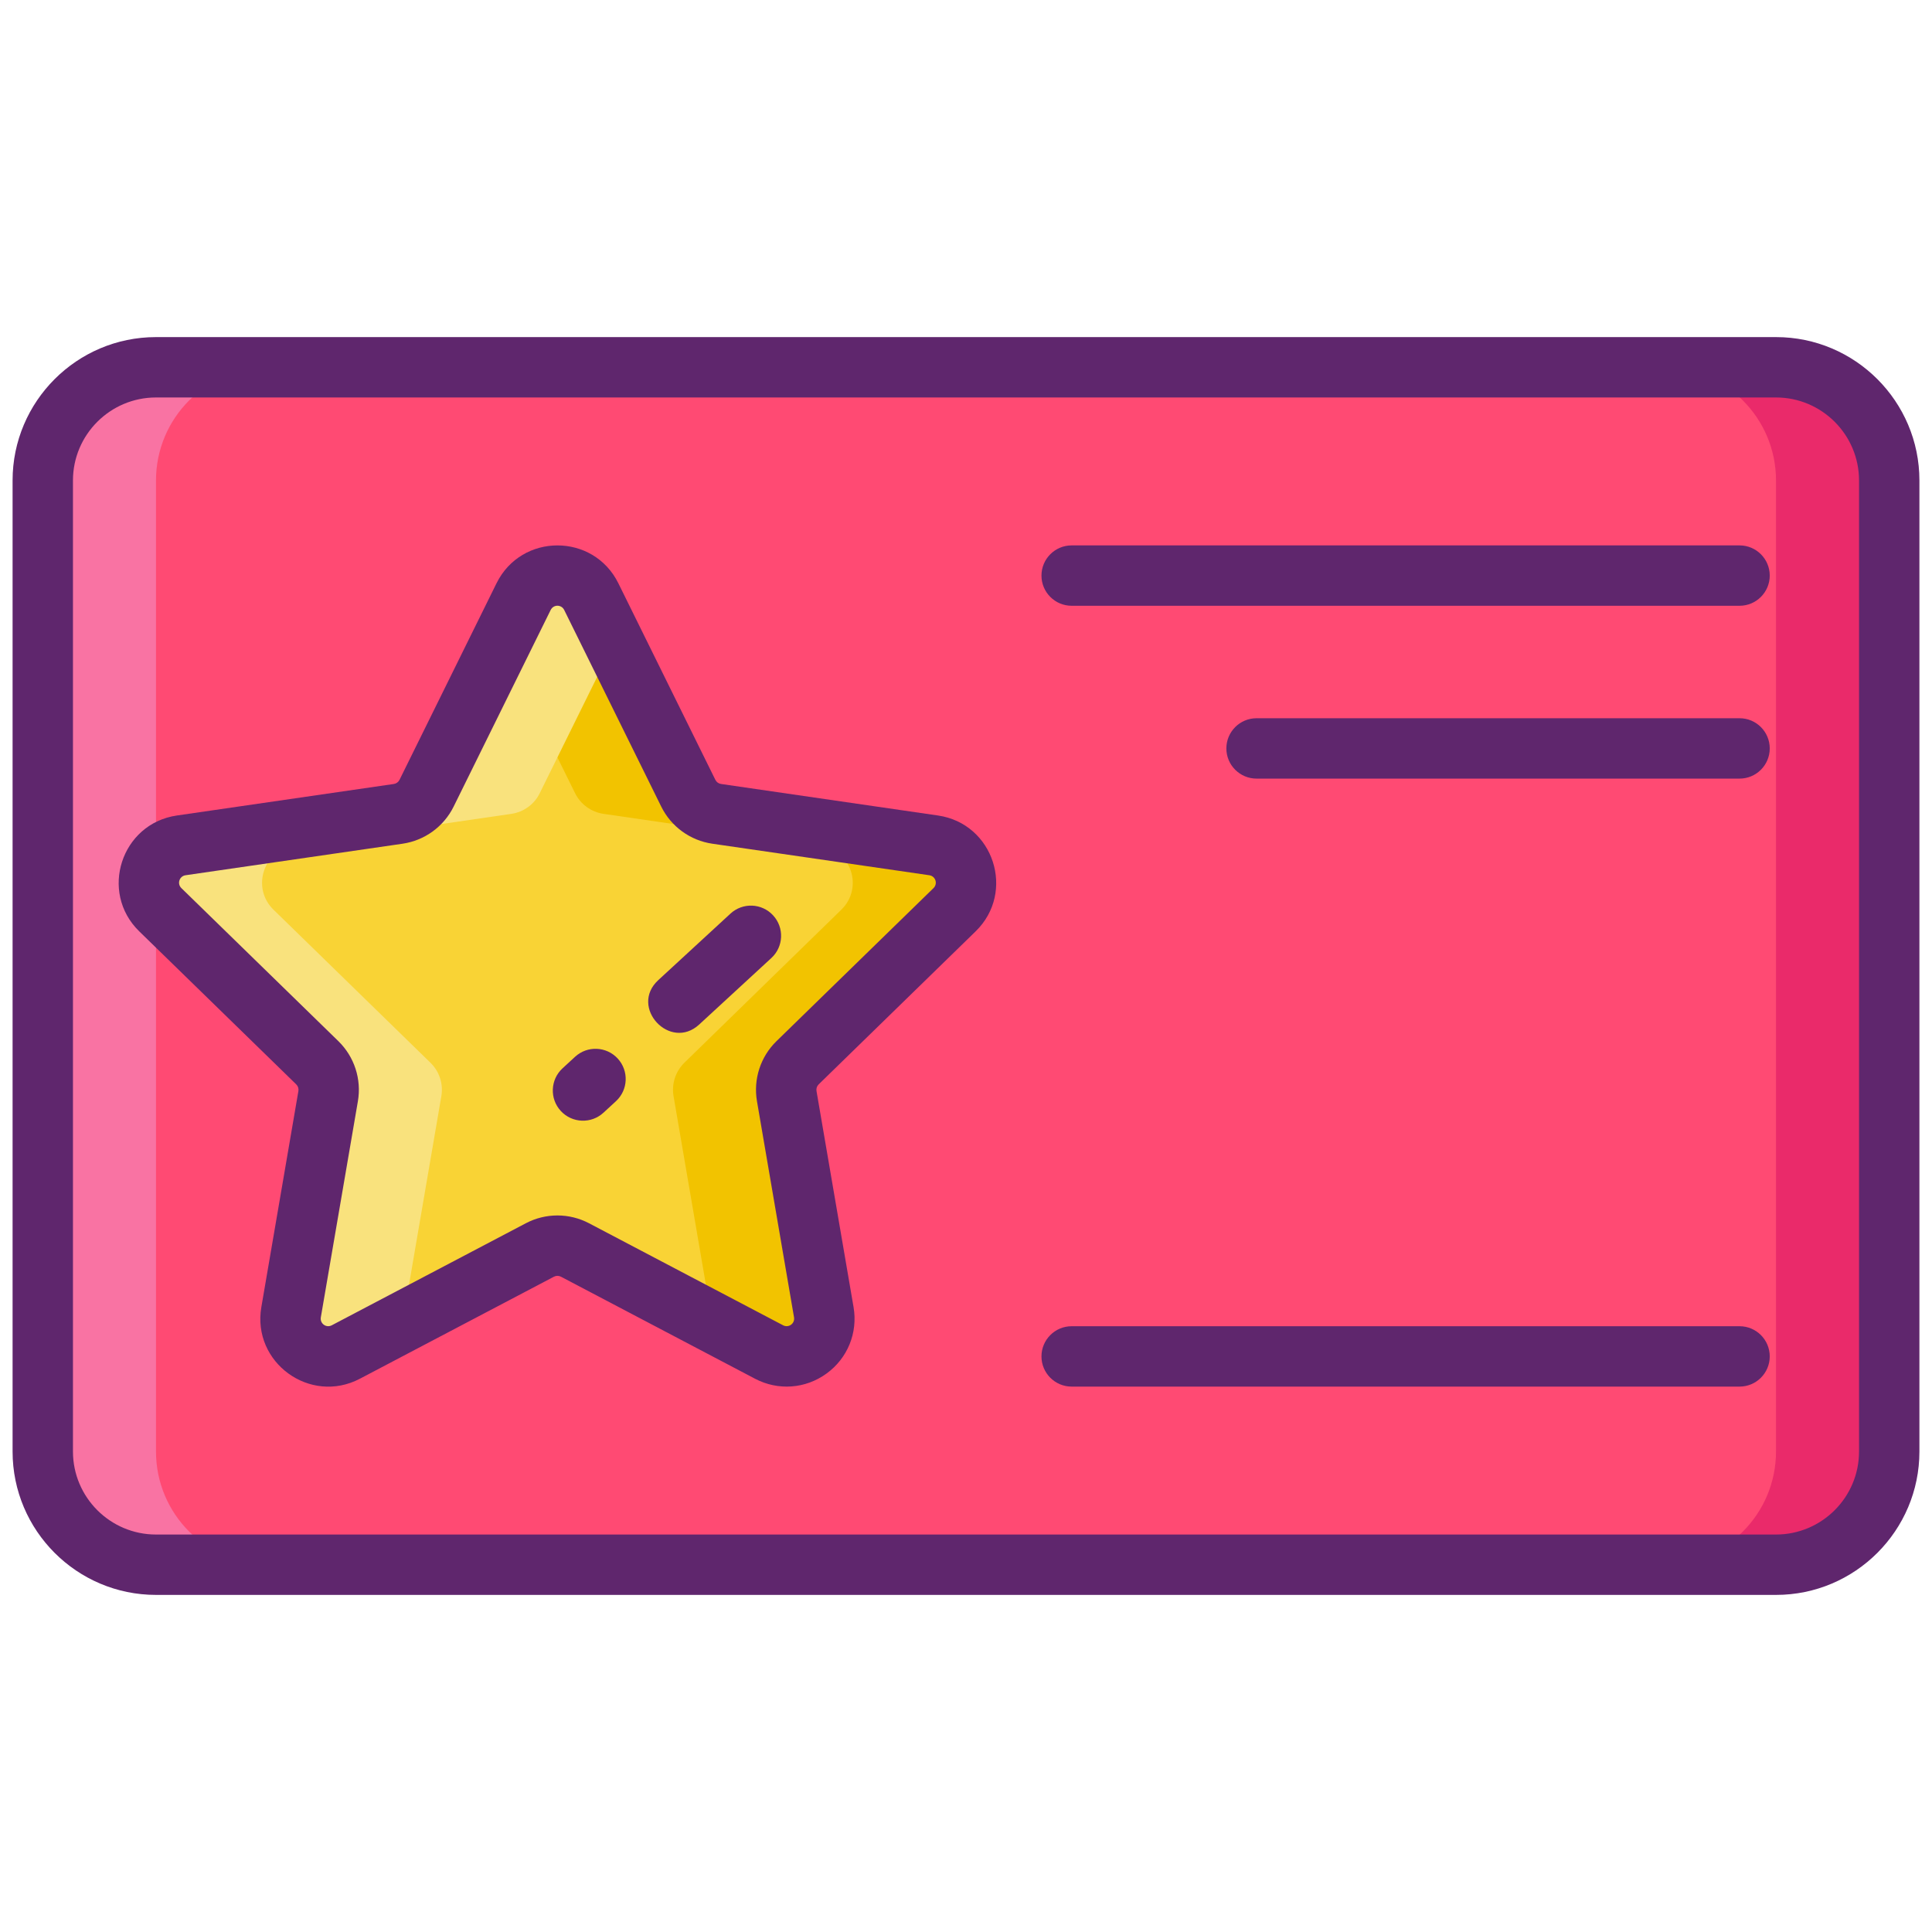
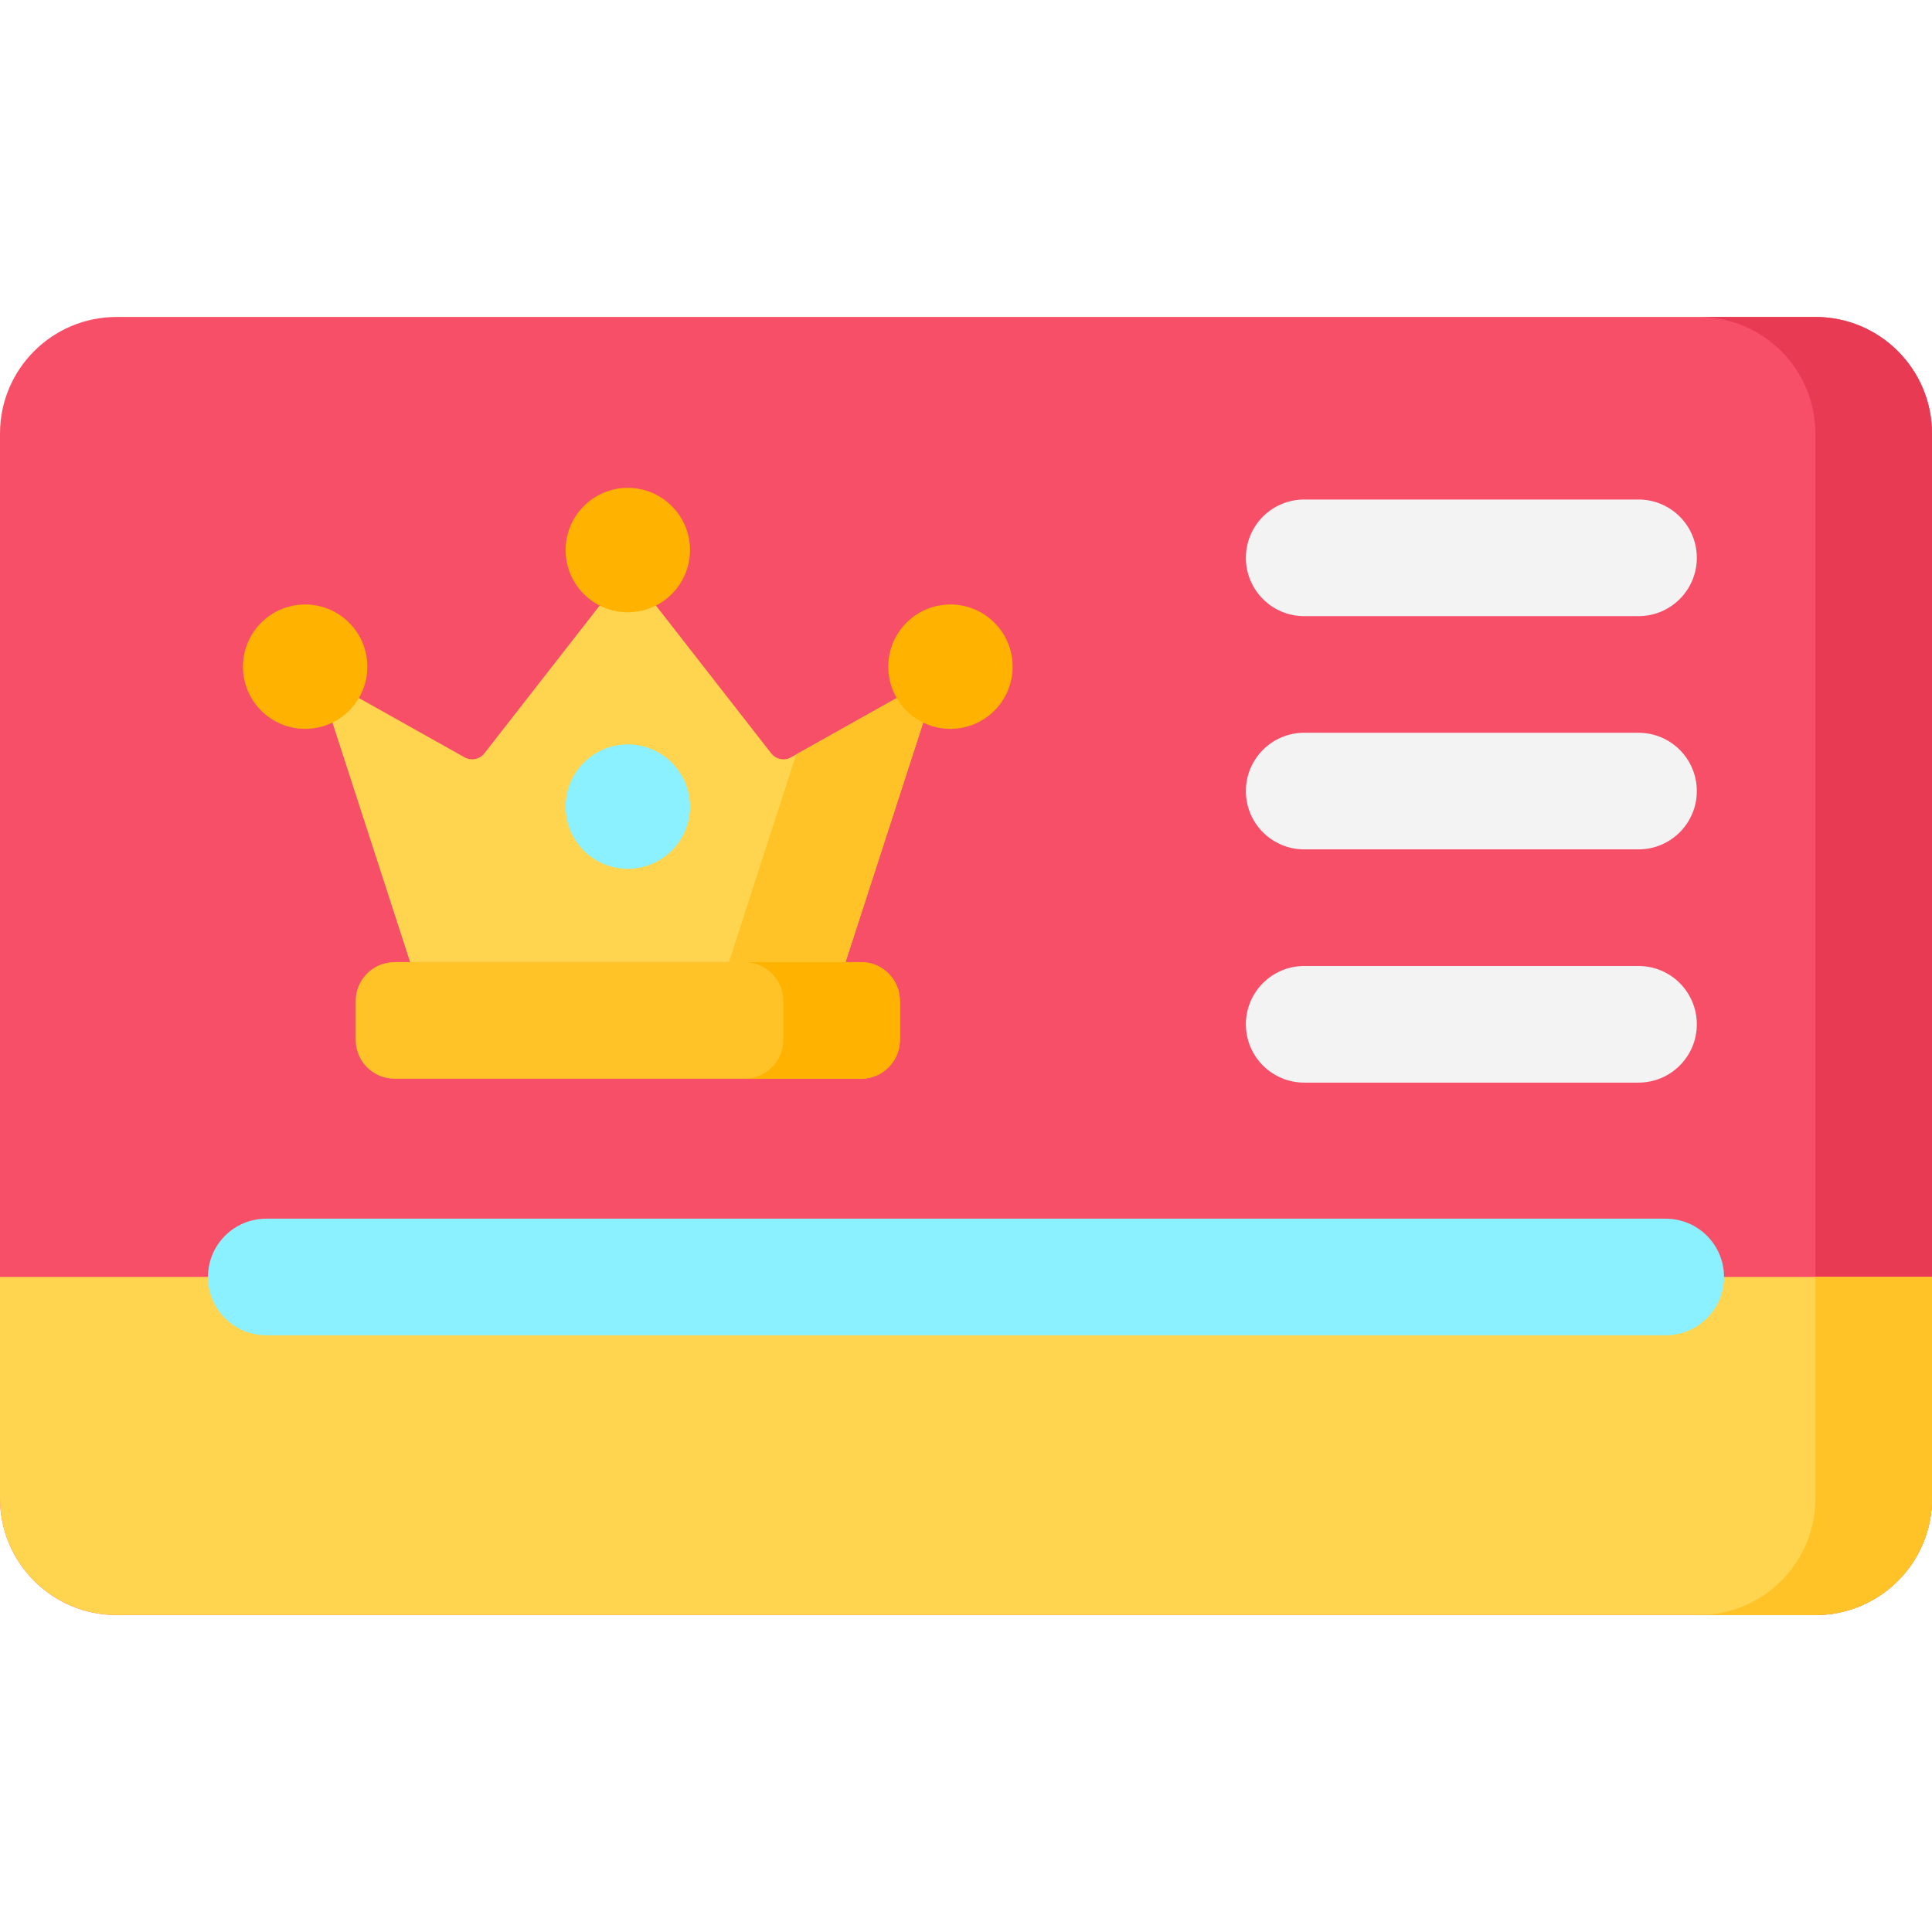
- <svg xmlns="http://www.w3.org/2000/svg" enable-background="new 0 0 256 256" height="512" viewBox="0 0 256 256" width="512">
-   <path d="m235.333 207.333h-214.666c-8.284 0-15-6.716-15-15v-128.666c0-8.284 6.716-15 15-15h214.667c8.284 0 15 6.716 15 15v128.667c-.001 8.284-6.716 14.999-15.001 14.999z" fill="#ff4a73" />
-   <path d="m35.67 207.33h-15c-8.29 0-15-6.71-15-15v-128.66c0-8.29 6.71-15 15-15h15c-8.29 0-15 6.71-15 15v128.66c0 8.29 6.71 15 15 15z" fill="#f973a3" />
-   <path d="m250.33 63.67v128.66c0 8.29-6.71 15-15 15h-15c8.29 0 15-6.71 15-15v-128.66c0-8.29-6.71-15-15-15h15c8.29 0 15 6.71 15 15z" fill="#ea2a6a" />
-   <path d="m78.347 79.055 12.856 26.048c.728 1.476 2.136 2.499 3.765 2.735l28.746 4.177c4.101.596 5.739 5.636 2.771 8.528l-20.801 20.276c-1.178 1.149-1.716 2.804-1.438 4.426l4.91 28.63c.701 4.085-3.587 7.199-7.255 5.271l-25.711-13.517c-1.457-.766-3.197-.766-4.653 0l-25.711 13.517c-3.668 1.928-7.955-1.186-7.255-5.271l4.91-28.63c.278-1.622-.26-3.277-1.438-4.426l-20.801-20.276c-2.968-2.893-1.33-7.933 2.771-8.528l28.746-4.177c1.629-.237 3.036-1.259 3.765-2.735l12.856-26.048c1.834-3.716 7.133-3.716 8.967 0z" fill="#f9d335" />
-   <path d="m105.68 140.82c-1.17 1.15-1.71 2.8-1.43 4.43l4.91 28.63c.7 4.08-3.59 7.2-7.26 5.27l-7.68-4.04c.03-.4.01-.81-.06-1.23l-4.91-28.63c-.28-1.63.26-3.28 1.43-4.43l20.8-20.28c2.97-2.89 1.33-7.93-2.77-8.52l-28.74-4.18c-1.63-.24-3.04-1.26-3.77-2.74l-9.84-19.93 3.02-6.11c1.83-3.72 7.13-3.72 8.97 0l12.85 26.04c.73 1.48 2.14 2.5 3.77 2.74l28.74 4.18c4.1.59 5.74 5.63 2.77 8.52z" fill="#f2c300" />
-   <path d="m81.36 85.17-9.84 19.93c-.72 1.48-2.13 2.5-3.76 2.74l-28.75 4.18c-4.1.59-5.74 5.63-2.77 8.52l20.8 20.28c1.18 1.15 1.72 2.8 1.44 4.43l-4.91 28.63c-.07.42-.09.83-.06 1.23l-7.68 4.04c-3.67 1.93-7.96-1.19-7.26-5.27l4.91-28.63c.28-1.63-.26-3.28-1.44-4.43l-20.8-20.28c-2.97-2.89-1.33-7.93 2.77-8.52l28.75-4.18c1.63-.24 3.04-1.26 3.76-2.74l12.86-26.04c1.83-3.72 7.13-3.72 8.97 0z" fill="#f9e27d" />
-   <g fill="#5f266d">
-     <path d="m235.333 44.667h-214.666c-10.477 0-19 8.523-19 19v128.666c0 10.477 8.523 19 19 19h214.666c10.477 0 19-8.523 19-19v-128.666c0-10.477-8.523-19-19-19zm11 147.666c0 6.065-4.935 11-11 11h-214.666c-6.065 0-11-4.935-11-11v-128.666c0-6.065 4.935-11 11-11h214.666c6.065 0 11 4.935 11 11z" />
-     <path d="m124.289 108.058-28.747-4.178c-.325-.047-.606-.251-.752-.547l-12.856-26.049c-3.302-6.688-12.841-6.683-16.141 0l-12.855 26.049c-.146.295-.428.5-.754.548l-28.746 4.177c-7.378 1.072-10.326 10.149-4.987 15.351l20.802 20.277c.234.229.342.56.286.885l-4.91 28.63c-1.258 7.342 6.463 12.955 13.059 9.487l25.712-13.518c.29-.152.637-.153.931.001l25.711 13.516c3.054 1.608 6.687 1.346 9.478-.685 2.792-2.027 4.164-5.4 3.581-8.802l-4.91-28.631c-.056-.324.052-.655.287-.885l20.801-20.276c5.337-5.203 2.387-14.279-4.99-15.35zm-.597 9.622-20.8 20.275c-2.122 2.067-3.09 5.046-2.589 7.967l4.91 28.63c.141.824-.712 1.443-1.451 1.054l-25.71-13.516c-2.625-1.382-5.759-1.38-8.378-.001l-25.711 13.518c-.74.39-1.592-.231-1.451-1.055l4.91-28.629c.501-2.922-.467-5.9-2.588-7.967l-20.8-20.276c-.6-.584-.271-1.585.554-1.706l28.745-4.176c2.933-.426 5.466-2.267 6.778-4.924l12.855-26.049c.371-.751 1.422-.751 1.793 0l12.855 26.047c1.311 2.658 3.845 4.5 6.777 4.925l28.746 4.177c.826.12 1.155 1.122.555 1.706z" />
-     <path d="m230.5 72.268h-88.5c-2.209 0-4 1.791-4 4s1.791 4 4 4h88.5c2.209 0 4-1.791 4-4s-1.791-4-4-4z" />
-     <path d="m230.5 175.732h-88.5c-2.209 0-4 1.791-4 4s1.791 4 4 4h88.5c2.209 0 4-1.791 4-4s-1.791-4-4-4z" />
-     <path d="m230.5 95.17h-64c-2.209 0-4 1.791-4 4s1.791 4 4 4h64c2.209 0 4-1.791 4-4s-1.791-4-4-4z" />
-     <path d="m76.198 140.03-1.658 1.527c-1.625 1.497-1.729 4.027-.232 5.652 1.499 1.626 4.03 1.727 5.652.232l1.658-1.527c1.625-1.497 1.729-4.027.232-5.652s-4.028-1.729-5.652-.232z" />
-     <path d="m96.79 121.059-9.561 8.809c-3.896 3.587 1.557 9.446 5.42 5.883l9.561-8.809c1.625-1.496 1.729-4.027.231-5.651-1.496-1.627-4.026-1.731-5.651-.232z" />
+ <svg xmlns="http://www.w3.org/2000/svg" id="Layer_1" enable-background="new 0 0 512 512" height="512" viewBox="0 0 512 512" width="512">
+   <g>
+     <path d="m481.098 428h-450.196c-17.067 0-30.902-13.835-30.902-30.902v-282.196c0-17.067 13.835-30.902 30.902-30.902h450.196c17.067 0 30.902 13.835 30.902 30.902v282.196c0 17.067-13.835 30.902-30.902 30.902z" fill="#f74f68" />
+     <path d="m481.095 84h-30.905c17.069 0 30.905 13.834 30.905 30.898v282.204c0 17.065-13.837 30.898-30.905 30.898h30.905c17.068 0 30.905-13.834 30.905-30.898v-282.204c0-17.064-13.837-30.898-30.905-30.898z" fill="#e83a53" />
+     <path d="m248.789 178.736-24.724 76.233h-115.38l-24.725-76.233 39.15 21.962c1.776.996 4.013.546 5.265-1.059l38-48.717 38 48.717c1.252 1.605 3.489 2.056 5.265 1.059z" fill="#ffd54f" />
+     <g>
+       <path d="m211.01 199.929-17.851 55.041h30.905l24.725-76.234z" fill="#ffc328" />
+     </g>
+     <circle cx="166.374" cy="213.763" fill="#8bf0ff" r="16.483" />
+     <path d="m228.185 285.875h-123.622c-5.69 0-10.302-4.612-10.302-10.302v-10.302c0-5.69 4.612-10.302 10.302-10.302h123.622c5.69 0 10.302 4.612 10.302 10.302v10.302c0 5.69-4.612 10.302-10.302 10.302z" fill="#ffc328" />
+     <g fill="#ffb200">
+       <path d="m228.185 254.97h-30.905c5.69 0 10.302 4.612 10.302 10.302v10.302c0 5.689-4.612 10.302-10.302 10.302h30.905c5.69 0 10.302-4.612 10.302-10.302v-10.302c0-5.69-4.612-10.302-10.302-10.302z" />
+       <circle cx="80.869" cy="176.676" r="16.483" />
+       <circle cx="251.879" cy="176.676" r="16.483" />
+       <circle cx="166.374" cy="145.771" r="16.483" />
+     </g>
+     <path d="m0 338.395v58.707c0 17.064 13.837 30.898 30.905 30.898h450.189c17.069 0 30.906-13.834 30.906-30.898v-58.707z" fill="#ffd54f" />
+     <path d="m481.095 338.395v58.707c0 17.065-13.837 30.898-30.905 30.898h30.905c17.068 0 30.905-13.834 30.905-30.898v-58.707z" fill="#ffc328" />
+     <path d="m434.221 163.284h-88.596c-8.534 0-15.453-6.918-15.453-15.453 0-8.534 6.918-15.453 15.453-15.453h88.596c8.534 0 15.453 6.918 15.453 15.453 0 8.534-6.918 15.453-15.453 15.453z" fill="#f3f3f3" />
+     <path d="m434.221 225.095h-88.596c-8.534 0-15.453-6.918-15.453-15.453 0-8.534 6.918-15.453 15.453-15.453h88.596c8.534 0 15.453 6.918 15.453 15.453 0 8.534-6.918 15.453-15.453 15.453z" fill="#f3f3f3" />
+     <path d="m434.221 286.905h-88.596c-8.534 0-15.453-6.918-15.453-15.453 0-8.534 6.918-15.453 15.453-15.453h88.596c8.534 0 15.453 6.918 15.453 15.453 0 8.535-6.918 15.453-15.453 15.453z" fill="#f3f3f3" />
+     <path d="m441.433 353.867h-370.866c-8.534 0-15.453-6.918-15.453-15.453 0-8.534 6.918-15.453 15.453-15.453h370.865c8.534 0 15.453 6.918 15.453 15.453 0 8.535-6.918 15.453-15.452 15.453z" fill="#8bf0ff" />
  </g>
</svg>
